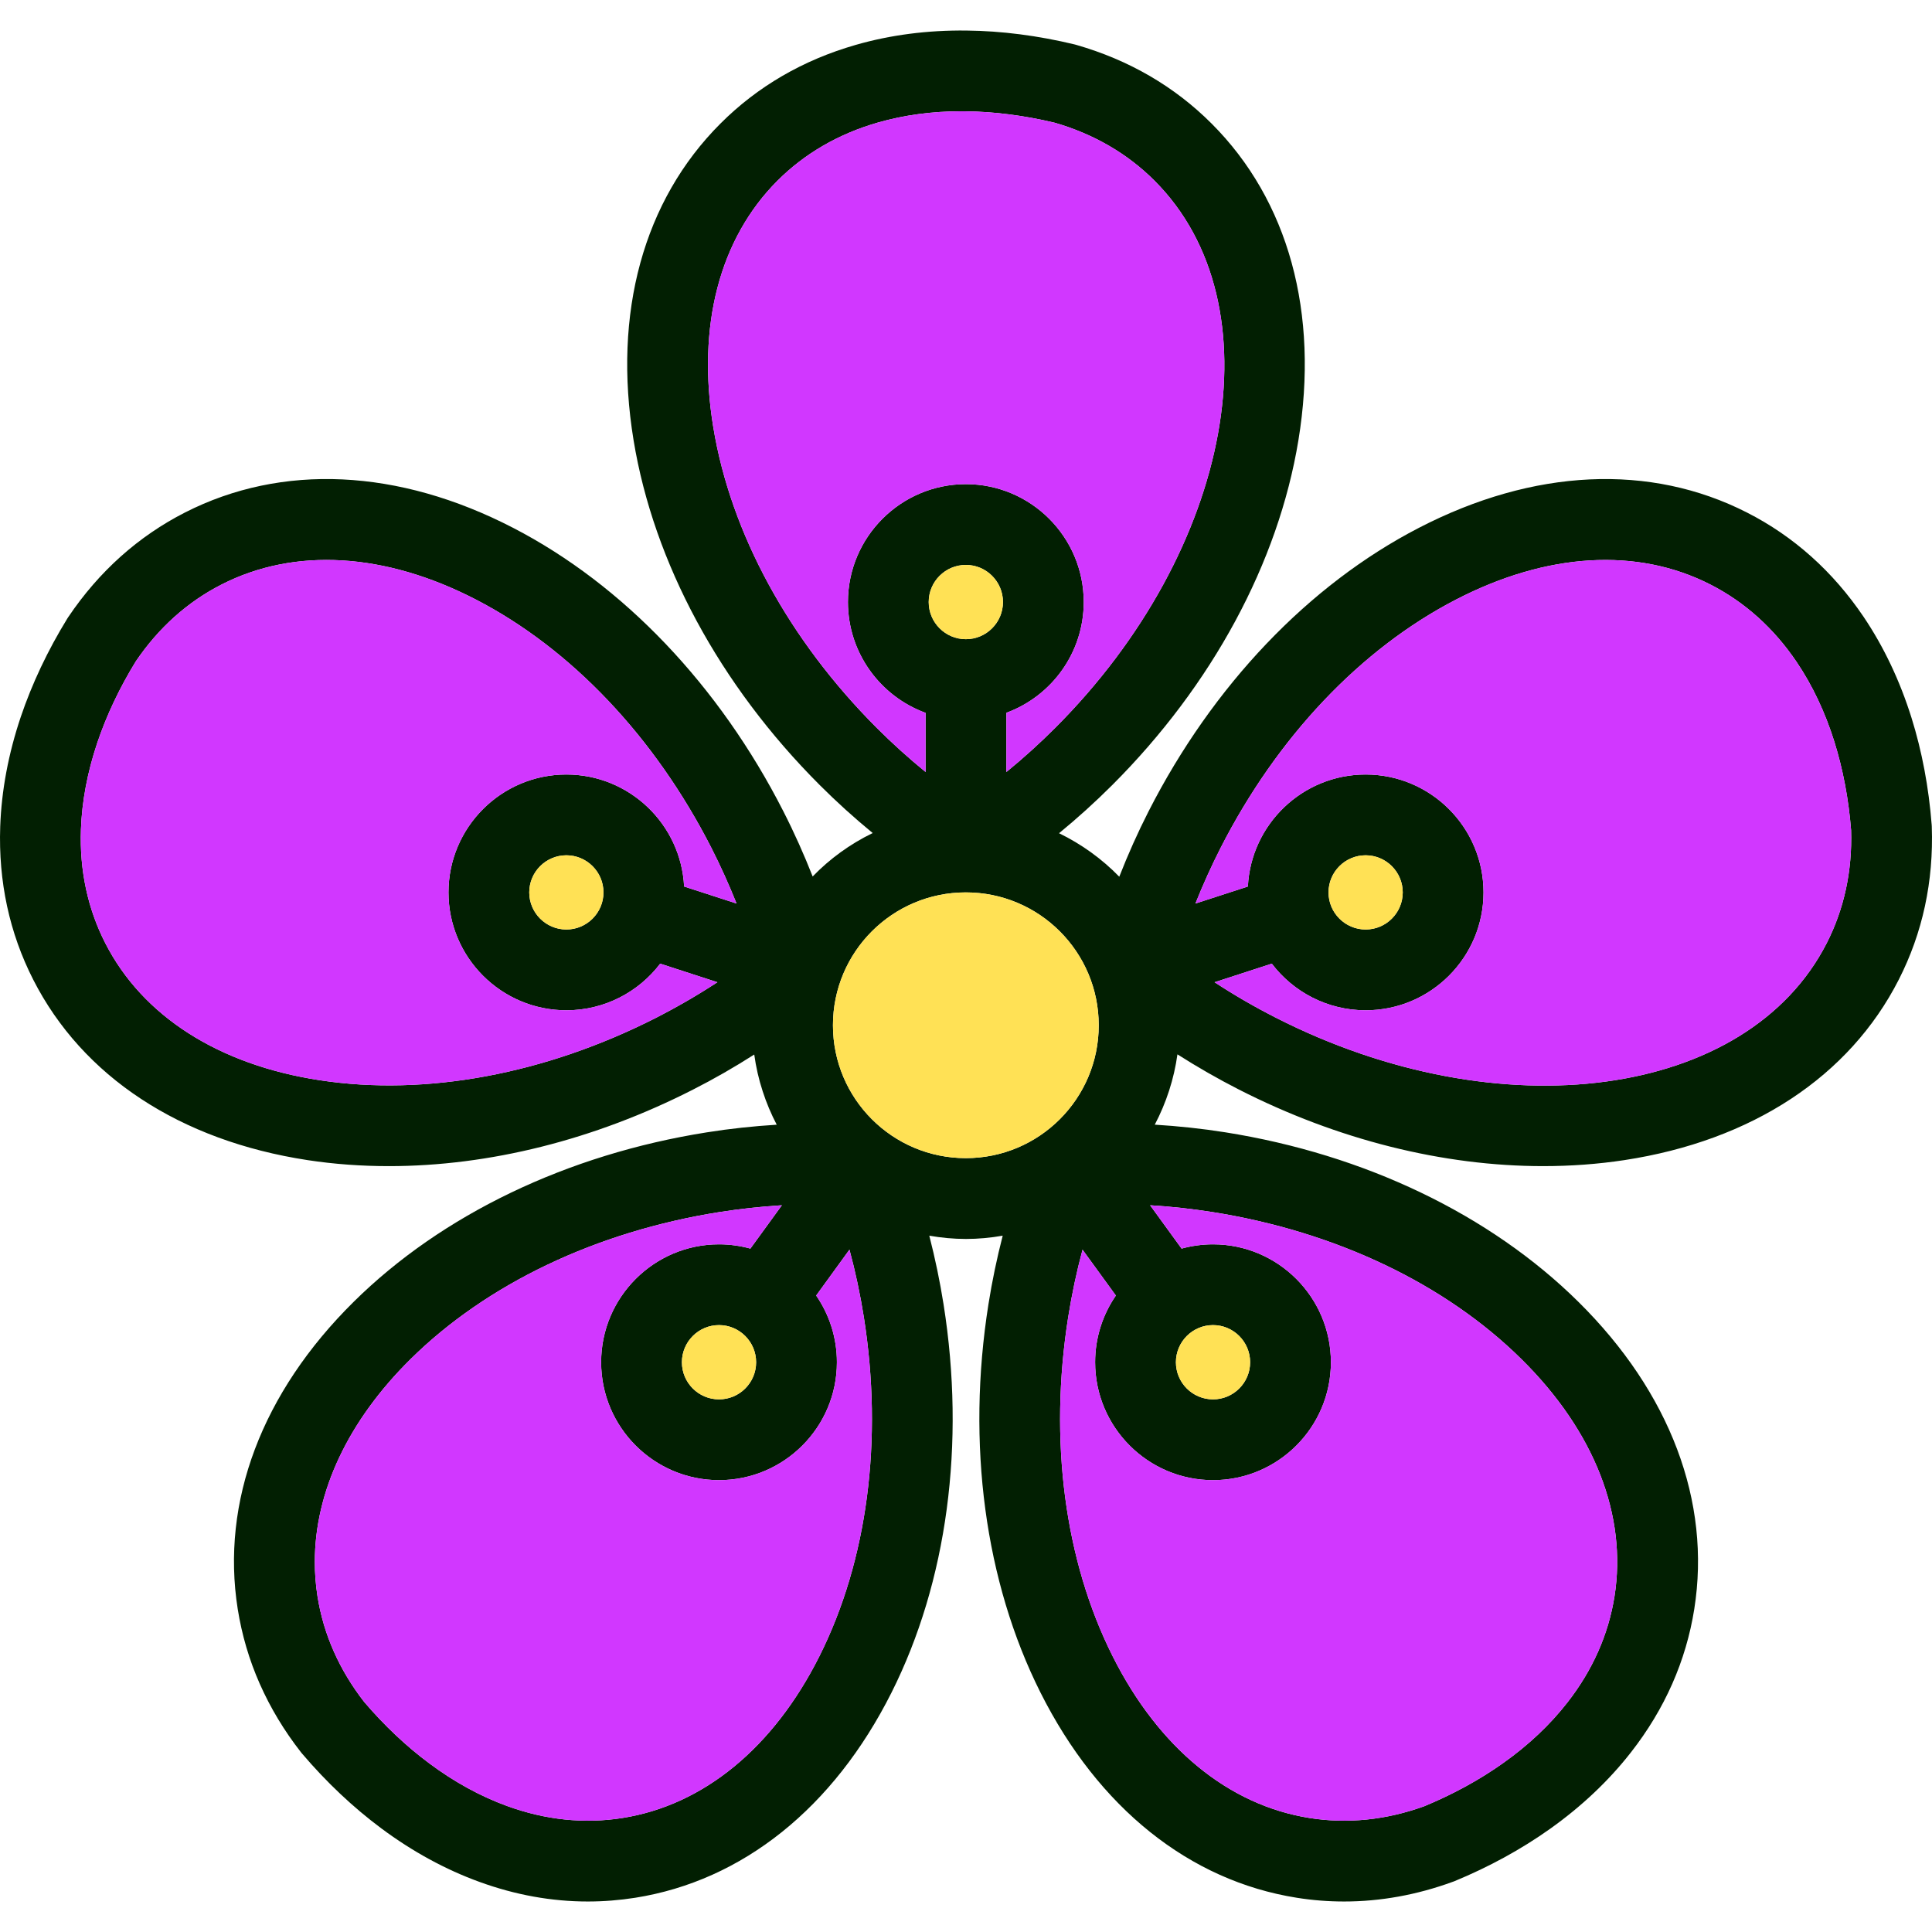
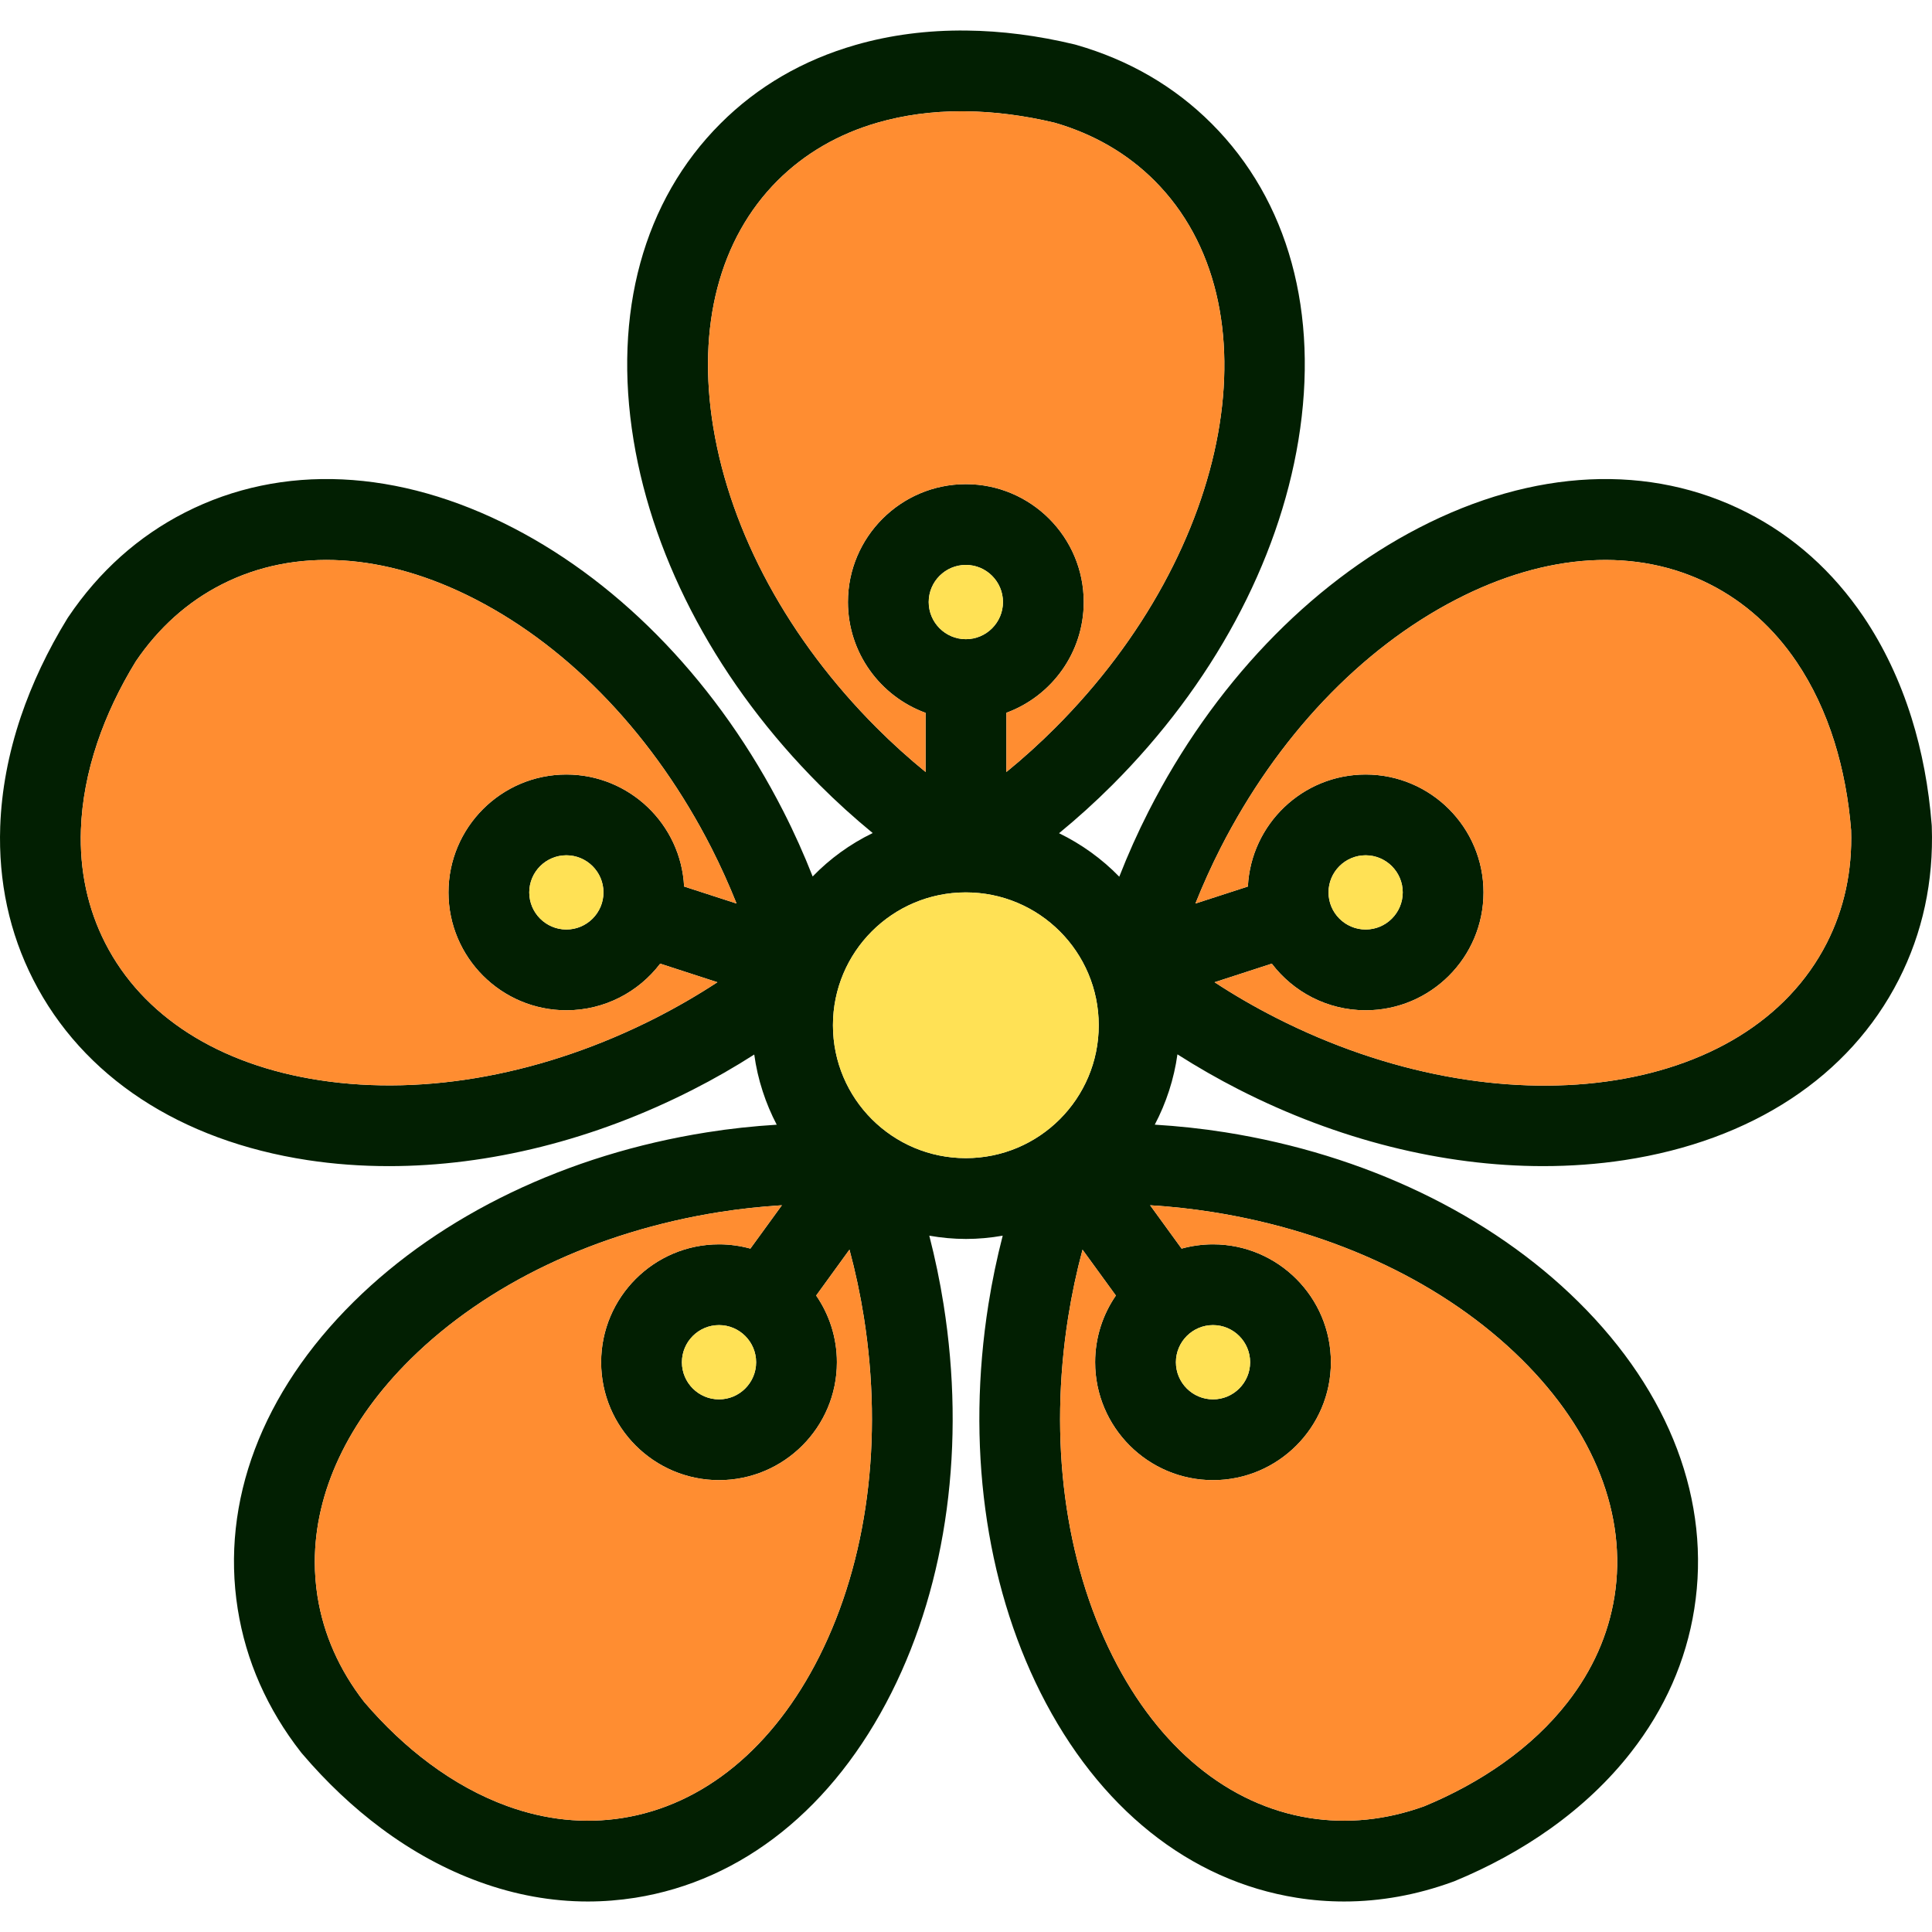
<svg xmlns="http://www.w3.org/2000/svg" height="800px" width="800px" version="1.1" id="Layer_1" viewBox="0 0 511.407 511.407" xml:space="preserve">
  <path style="fill:#021F02;" d="M511.35,218.785c0.511,14.527-2.435,28.162-8.742,40.539c-13.066,25.644-38.864,42.606-72.621,47.761  c-7.02,1.069-14.218,1.592-21.523,1.592c-26.476,0-54.377-6.949-80.485-20.252c-5.618-2.863-11.058-5.986-16.308-9.336  c-0.903,6.533-2.958,12.828-5.998,18.613c6.2,0.38,12.424,1.033,18.636,2.019c36.928,5.856,70.139,21.784,93.491,44.875  c24.29,24.005,35.182,52.892,30.681,81.316c-2.174,13.719-7.804,26.476-16.736,37.902c-5.868,7.531-13.101,14.36-21.475,20.311  c-7.59,5.393-16.106,10.049-25.312,13.85c-0.143,0.048-0.285,0.107-0.428,0.154c-9.502,3.468-19.135,5.203-28.733,5.203  c-4.181,0-8.362-0.321-12.519-0.986c-28.424-4.502-52.524-23.791-67.858-54.318c-14.729-29.338-19.622-65.839-13.778-102.779  c0.974-6.153,2.245-12.21,3.777-18.161c-3.243,0.57-6.497,0.867-9.716,0.867c-3.278,0-6.533-0.309-9.716-0.867  c1.532,5.963,2.803,12.02,3.777,18.173c5.856,36.928,0.962,73.429-13.778,102.768c-15.334,30.526-39.435,49.816-67.858,54.318  c-4.169,0.653-8.338,0.986-12.519,0.986c-9.597,0-19.207-1.734-28.697-5.191c-8.98-3.255-17.71-8.018-25.953-14.147  c-7.471-5.559-14.539-12.222-20.988-19.8c-0.095-0.107-0.19-0.226-0.285-0.344c-4.478-5.725-8.113-11.783-10.916-18.114  c-2.803-6.331-4.751-12.959-5.844-19.824c-4.502-28.424,6.402-57.311,30.692-81.316c23.352-23.091,56.551-39.019,93.491-44.863  c6.165-0.986,12.341-1.639,18.494-2.019c-1.461-2.803-2.72-5.749-3.718-8.849c-1.057-3.219-1.782-6.473-2.233-9.728  c-5.226,3.338-10.631,6.45-16.225,9.289c-26.108,13.315-54.009,20.252-80.485,20.252c-7.305,0-14.503-0.523-21.523-1.592  c-33.757-5.155-59.556-22.117-72.621-47.761c-6.307-12.377-9.241-26.001-8.742-40.504c0.333-9.538,2.162-19.313,5.44-29.053  c2.981-8.813,7.127-17.591,12.341-26.072c0.083-0.131,0.166-0.261,0.249-0.38c8.113-12.044,18.518-21.356,30.894-27.664  c25.644-13.066,56.479-11.628,86.827,4.062c29.172,15.073,54.579,41.727,71.552,75.045c2.886,5.654,5.464,11.427,7.756,17.247  c4.49-4.644,9.847-8.564,15.893-11.498c-4.846-3.979-9.538-8.219-14.04-12.721c-26.44-26.44-43.936-58.843-49.258-91.246  c-5.535-33.709,2.625-63.475,22.984-83.822c9.811-9.823,21.867-16.831,35.812-20.834c9.17-2.637,19.016-3.92,29.315-3.801  c9.312,0.095,18.933,1.342,28.614,3.67c0.143,0.036,0.285,0.083,0.439,0.119c13.957,4.003,26.024,11.011,35.847,20.846  c20.359,20.347,28.507,50.125,22.972,83.822c-5.321,32.403-22.817,64.806-49.258,91.246c-4.525,4.525-9.241,8.778-14.099,12.769  c5.903,2.874,11.308,6.747,15.94,11.51c2.292-5.856,4.87-11.64,7.756-17.306c16.985-33.317,42.392-59.971,71.564-75.045  c30.348-15.691,61.183-17.128,86.827-4.05c12.377,6.295,22.758,15.596,30.883,27.616c5.333,7.911,9.597,16.902,12.674,26.713  c2.779,8.873,4.573,18.423,5.345,28.353C511.338,218.488,511.338,218.642,511.35,218.785z M483.556,249.62  c4.609-9.051,6.77-19.088,6.438-29.861c-0.653-8.243-2.15-16.106-4.419-23.388c-2.447-7.828-5.808-14.93-9.989-21.131  c-6.07-8.98-13.766-15.893-22.865-20.525c-19.349-9.871-43.247-8.445-67.3,3.991c-25.229,13.03-47.369,36.394-62.335,65.756  c-2.459,4.834-4.668,9.74-6.652,14.705l13.885-4.502c0.82-16.487,14.479-29.647,31.168-29.647c17.211,0,31.203,13.992,31.203,31.203  s-13.992,31.203-31.203,31.203c-10.12,0-19.135-4.846-24.837-12.341l-15.144,4.917c5.167,3.385,10.571,6.521,16.178,9.372  C397.132,299.661,462.568,290.812,483.556,249.62z M427.361,422.574c3.397-21.451-5.333-43.734-24.599-62.775  c-20.192-19.967-49.246-33.804-81.803-38.959c-5.511-0.867-11.035-1.473-16.522-1.805l8.338,11.474  c2.649-0.725,5.44-1.128,8.315-1.128c17.199,0,31.203,14.004,31.203,31.215c0,17.199-14.004,31.203-31.203,31.203  c-17.211,0-31.203-14.004-31.203-31.203c0-6.557,2.031-12.638,5.488-17.662l-8.825-12.139c-1.556,5.808-2.827,11.759-3.789,17.805  c-5.155,32.557-0.974,64.461,11.771,89.832c12.151,24.207,30.657,39.399,52.096,42.796c10.025,1.592,20.252,0.546,30.384-3.112  c7.637-3.16,14.657-7.008,20.881-11.427c6.687-4.739,12.401-10.132,16.997-16.023C421.565,442.113,425.758,432.67,427.361,422.574z   M371.31,236.221c0-5.416-4.407-9.823-9.823-9.823c-5.416,0-9.823,4.407-9.823,9.823c0,5.416,4.407,9.823,9.823,9.823  C366.903,246.044,371.31,241.638,371.31,236.221z M330.913,360.595c0-5.428-4.407-9.835-9.823-9.835s-9.823,4.407-9.823,9.835  c0,5.416,4.407,9.823,9.823,9.823S330.913,366.011,330.913,360.595z M279.315,192.665c47.179-47.179,58.974-112.151,26.286-144.839  c-7.174-7.174-16.071-12.341-26.405-15.334c-8.041-1.924-15.988-2.946-23.613-3.029c-0.333-0.012-0.677-0.012-1.021-0.012  c-7.828,0-15.275,1.01-22.152,2.981c-10.429,2.993-19.373,8.172-26.606,15.394c-15.346,15.358-21.392,38.52-16.997,65.245  c4.609,28.02,19.979,56.289,43.283,79.606c4.133,4.133,8.457,8.029,12.923,11.676v-15.655  c-11.973-4.359-20.561-15.869-20.561-29.338c0-17.199,14.004-31.203,31.215-31.203c17.199,0,31.203,14.004,31.203,31.203  c0,13.446-8.54,24.932-20.477,29.315v15.679C270.858,200.707,275.17,196.811,279.315,192.665z M290.837,271.392  c0-19.42-15.75-35.17-35.182-35.17c-19.42,0-35.17,15.75-35.17,35.17c0,19.432,15.75,35.17,35.17,35.17  C275.087,306.562,290.837,290.824,290.837,271.392z M265.49,159.36c0-5.416-4.407-9.823-9.823-9.823  c-5.428,0-9.835,4.407-9.835,9.823c0,5.428,4.407,9.835,9.835,9.835C261.083,169.195,265.49,164.788,265.49,159.36z   M216.885,438.443c12.745-25.383,16.926-57.287,11.771-89.844c-0.962-6.046-2.233-11.997-3.801-17.817l-8.813,12.151  c3.456,5.024,5.488,11.106,5.488,17.662c0,17.199-13.992,31.203-31.203,31.203s-31.203-14.004-31.203-31.203  c0-17.211,13.992-31.215,31.203-31.215c2.874,0,5.654,0.404,8.303,1.128l8.338-11.474c-5.488,0.344-10.999,0.938-16.522,1.805  c-32.557,5.155-61.599,18.993-81.803,38.959c-16.534,16.356-25.312,35.099-25.312,53.652c0,3.053,0.238,6.093,0.713,9.122  c1.592,10.025,5.737,19.42,12.353,27.937c5.369,6.283,11.189,11.771,17.318,16.32c6.58,4.894,13.481,8.671,20.501,11.225  c10.179,3.706,20.466,4.775,30.562,3.171C186.228,477.83,204.722,462.638,216.885,438.443z M200.149,360.595  c0-5.428-4.407-9.835-9.823-9.835s-9.823,4.407-9.823,9.835c0,5.416,4.407,9.823,9.823,9.823S200.149,366.011,200.149,360.595z   M181.085,234.665l13.885,4.502c-1.984-4.953-4.193-9.871-6.652-14.705c-14.966-29.362-37.107-52.714-62.335-65.756  c-24.053-12.436-47.951-13.861-67.3-4.003c-9.051,4.609-16.7,11.462-22.746,20.382c-4.324,7.044-7.744,14.289-10.179,21.511  c-2.613,7.78-4.074,15.501-4.335,22.972c-0.38,10.833,1.782,20.941,6.426,30.051c9.859,19.349,30.027,32.248,56.8,36.323  c28.067,4.288,59.71-1.604,89.072-16.558c5.594-2.863,10.999-5.998,16.178-9.384l-15.144-4.917  c-5.701,7.495-14.717,12.341-24.837,12.341c-17.211,0-31.203-13.992-31.203-31.203s13.992-31.203,31.203-31.203  C166.594,205.018,180.266,218.179,181.085,234.665z M159.741,236.221c0-5.416-4.407-9.823-9.823-9.823s-9.823,4.407-9.823,9.823  c0,5.416,4.407,9.823,9.823,9.823C155.334,246.044,159.741,241.638,159.741,236.221z" />
  <g>
-     <path style="fill:#d137ff;" d="M489.994,219.759c0.333,10.773-1.829,20.81-6.438,29.861   c-20.988,41.193-86.424,50.042-145.872,19.753c-5.606-2.851-11.011-5.986-16.178-9.372l15.144-4.917   c5.701,7.495,14.717,12.341,24.837,12.341c17.211,0,31.203-13.992,31.203-31.203s-13.992-31.203-31.203-31.203   c-16.688,0-30.348,13.161-31.168,29.647l-13.885,4.502c1.984-4.965,4.193-9.871,6.652-14.705   c14.966-29.362,37.107-52.726,62.335-65.756c24.053-12.436,47.951-13.861,67.3-3.991c9.098,4.632,16.795,11.545,22.865,20.525   c4.181,6.2,7.542,13.303,9.989,21.131C487.844,203.652,489.34,211.515,489.994,219.759z" />
-     <path style="fill:#d137ff;" d="M402.762,359.799c19.266,19.04,27.996,41.323,24.599,62.775   c-1.604,10.096-5.796,19.539-12.472,28.091c-4.597,5.891-10.31,11.284-16.997,16.023c-6.224,4.419-13.244,8.267-20.881,11.427   c-10.132,3.658-20.359,4.704-30.384,3.112c-21.44-3.397-39.945-18.589-52.096-42.796c-12.745-25.371-16.926-57.275-11.771-89.832   c0.962-6.046,2.233-11.997,3.789-17.805l8.825,12.139c-3.456,5.024-5.488,11.106-5.488,17.662   c0,17.199,13.992,31.203,31.203,31.203c17.199,0,31.203-14.004,31.203-31.203c0-17.211-14.004-31.215-31.203-31.215   c-2.874,0-5.666,0.404-8.315,1.128l-8.338-11.474c5.488,0.333,11.011,0.938,16.522,1.805   C353.517,325.995,382.57,339.832,402.762,359.799z" />
+     <path style="fill:#ff8d31;" d="M489.994,219.759c0.333,10.773-1.829,20.81-6.438,29.861   c-20.988,41.193-86.424,50.042-145.872,19.753c-5.606-2.851-11.011-5.986-16.178-9.372l15.144-4.917   c5.701,7.495,14.717,12.341,24.837,12.341c17.211,0,31.203-13.992,31.203-31.203s-13.992-31.203-31.203-31.203   c-16.688,0-30.348,13.161-31.168,29.647l-13.885,4.502c1.984-4.965,4.193-9.871,6.652-14.705   c14.966-29.362,37.107-52.726,62.335-65.756c24.053-12.436,47.951-13.861,67.3-3.991c9.098,4.632,16.795,11.545,22.865,20.525   c4.181,6.2,7.542,13.303,9.989,21.131C487.844,203.652,489.34,211.515,489.994,219.759z" />
+     <path style="fill:#ff8d31;" d="M402.762,359.799c19.266,19.04,27.996,41.323,24.599,62.775   c-1.604,10.096-5.796,19.539-12.472,28.091c-4.597,5.891-10.31,11.284-16.997,16.023c-6.224,4.419-13.244,8.267-20.881,11.427   c-10.132,3.658-20.359,4.704-30.384,3.112c-21.44-3.397-39.945-18.589-52.096-42.796c-12.745-25.371-16.926-57.275-11.771-89.832   c0.962-6.046,2.233-11.997,3.789-17.805l8.825,12.139c-3.456,5.024-5.488,11.106-5.488,17.662   c0,17.199,13.992,31.203,31.203,31.203c17.199,0,31.203-14.004,31.203-31.203c0-17.211-14.004-31.215-31.203-31.215   c-2.874,0-5.666,0.404-8.315,1.128l-8.338-11.474c5.488,0.333,11.011,0.938,16.522,1.805   C353.517,325.995,382.57,339.832,402.762,359.799z" />
  </g>
  <g>
    <path style="fill:#FFE155;" d="M361.487,226.398c5.416,0,9.823,4.407,9.823,9.823c0,5.416-4.407,9.823-9.823,9.823   c-5.416,0-9.823-4.407-9.823-9.823C351.664,230.805,356.07,226.398,361.487,226.398z" />
    <path style="fill:#FFE155;" d="M321.09,350.76c5.416,0,9.823,4.407,9.823,9.835c0,5.416-4.407,9.823-9.823,9.823   s-9.823-4.407-9.823-9.823C311.267,355.167,315.674,350.76,321.09,350.76z" />
  </g>
-   <path style="fill:#d137ff;" d="M305.601,47.826c32.688,32.688,20.893,97.66-26.286,144.839c-4.145,4.145-8.457,8.041-12.923,11.688  v-15.679c11.937-4.383,20.477-15.869,20.477-29.315c0-17.199-14.004-31.203-31.203-31.203c-17.211,0-31.215,14.004-31.215,31.203  c0,13.47,8.588,24.979,20.561,29.338v15.655c-4.466-3.647-8.79-7.542-12.923-11.676c-23.304-23.316-38.674-51.586-43.283-79.606  c-4.395-26.725,1.651-49.887,16.997-65.245c7.234-7.222,16.178-12.401,26.606-15.394c6.877-1.972,14.325-2.981,22.152-2.981  c0.344,0,0.689,0,1.021,0.012c7.626,0.083,15.572,1.105,23.613,3.029C289.53,35.485,298.427,40.652,305.601,47.826z" />
+   <path style="fill:#ff8d31;" d="M305.601,47.826c32.688,32.688,20.893,97.66-26.286,144.839c-4.145,4.145-8.457,8.041-12.923,11.688  v-15.679c11.937-4.383,20.477-15.869,20.477-29.315c0-17.199-14.004-31.203-31.203-31.203c-17.211,0-31.215,14.004-31.215,31.203  c0,13.47,8.588,24.979,20.561,29.338v15.655c-4.466-3.647-8.79-7.542-12.923-11.676c-23.304-23.316-38.674-51.586-43.283-79.606  c-4.395-26.725,1.651-49.887,16.997-65.245c7.234-7.222,16.178-12.401,26.606-15.394c6.877-1.972,14.325-2.981,22.152-2.981  c0.344,0,0.689,0,1.021,0.012c7.626,0.083,15.572,1.105,23.613,3.029C289.53,35.485,298.427,40.652,305.601,47.826z" />
  <g>
    <path style="fill:#FFE155;" d="M255.655,236.221c19.432,0,35.182,15.75,35.182,35.17c0,19.432-15.75,35.17-35.182,35.17   c-19.42,0-35.17-15.738-35.17-35.17C220.484,251.972,236.234,236.221,255.655,236.221z" />
    <path style="fill:#FFE155;" d="M255.667,149.537c5.416,0,9.823,4.407,9.823,9.823c0,5.428-4.407,9.835-9.823,9.835   c-5.428,0-9.835-4.407-9.835-9.835C245.832,153.943,250.238,149.537,255.667,149.537z" />
  </g>
-   <path style="fill:#d137ff;" d="M228.656,348.598c5.155,32.557,0.974,64.461-11.771,89.844  c-12.163,24.195-30.657,39.387-52.108,42.784c-10.096,1.604-20.382,0.535-30.562-3.171c-7.02-2.554-13.921-6.331-20.501-11.225  c-6.129-4.549-11.949-10.037-17.318-16.32c-6.616-8.516-10.761-17.912-12.353-27.937c-0.475-3.029-0.713-6.07-0.713-9.122  c0-18.553,8.778-37.297,25.312-53.652c20.204-19.967,49.246-33.804,81.803-38.959c5.523-0.867,11.035-1.461,16.522-1.805  l-8.338,11.474c-2.649-0.725-5.428-1.128-8.303-1.128c-17.211,0-31.203,14.004-31.203,31.215c0,17.199,13.992,31.203,31.203,31.203  s31.203-14.004,31.203-31.203c0-6.557-2.031-12.638-5.488-17.662l8.813-12.151C226.423,336.602,227.694,342.552,228.656,348.598z" />
+   <path style="fill:#ff8d31;" d="M228.656,348.598c5.155,32.557,0.974,64.461-11.771,89.844  c-12.163,24.195-30.657,39.387-52.108,42.784c-10.096,1.604-20.382,0.535-30.562-3.171c-7.02-2.554-13.921-6.331-20.501-11.225  c-6.129-4.549-11.949-10.037-17.318-16.32c-6.616-8.516-10.761-17.912-12.353-27.937c-0.475-3.029-0.713-6.07-0.713-9.122  c0-18.553,8.778-37.297,25.312-53.652c20.204-19.967,49.246-33.804,81.803-38.959c5.523-0.867,11.035-1.461,16.522-1.805  l-8.338,11.474c-2.649-0.725-5.428-1.128-8.303-1.128c-17.211,0-31.203,14.004-31.203,31.215c0,17.199,13.992,31.203,31.203,31.203  s31.203-14.004,31.203-31.203c0-6.557-2.031-12.638-5.488-17.662l8.813-12.151C226.423,336.602,227.694,342.552,228.656,348.598z" />
  <path style="fill:#FFE155;" d="M190.326,350.76c5.416,0,9.823,4.407,9.823,9.835c0,5.416-4.407,9.823-9.823,9.823  s-9.823-4.407-9.823-9.823C180.503,355.167,184.91,350.76,190.326,350.76z" />
-   <path style="fill:#d137ff;" d="M194.971,239.167l-13.885-4.502c-0.82-16.487-14.491-29.647-31.168-29.647  c-17.211,0-31.203,13.992-31.203,31.203s13.992,31.203,31.203,31.203c10.12,0,19.135-4.846,24.837-12.341l15.144,4.917  c-5.179,3.385-10.583,6.521-16.178,9.384c-29.362,14.954-61.005,20.846-89.072,16.558c-26.773-4.074-46.941-16.973-56.8-36.323  c-4.644-9.11-6.806-19.218-6.426-30.051c0.261-7.471,1.722-15.192,4.335-22.972c2.435-7.222,5.856-14.467,10.179-21.511  c6.046-8.92,13.695-15.774,22.746-20.382c19.349-9.859,43.247-8.433,67.3,4.003c25.229,13.042,47.369,36.394,62.335,65.756  C190.778,229.297,192.987,234.214,194.971,239.167z" />
+   <path style="fill:#ff8d31;" d="M194.971,239.167l-13.885-4.502c-0.82-16.487-14.491-29.647-31.168-29.647  c-17.211,0-31.203,13.992-31.203,31.203s13.992,31.203,31.203,31.203c10.12,0,19.135-4.846,24.837-12.341l15.144,4.917  c-5.179,3.385-10.583,6.521-16.178,9.384c-29.362,14.954-61.005,20.846-89.072,16.558c-26.773-4.074-46.941-16.973-56.8-36.323  c-4.644-9.11-6.806-19.218-6.426-30.051c0.261-7.471,1.722-15.192,4.335-22.972c2.435-7.222,5.856-14.467,10.179-21.511  c6.046-8.92,13.695-15.774,22.746-20.382c19.349-9.859,43.247-8.433,67.3,4.003c25.229,13.042,47.369,36.394,62.335,65.756  C190.778,229.297,192.987,234.214,194.971,239.167z" />
  <path style="fill:#FFE155;" d="M149.918,226.398c5.416,0,9.823,4.407,9.823,9.823c0,5.416-4.407,9.823-9.823,9.823  s-9.823-4.407-9.823-9.823C140.095,230.805,144.501,226.398,149.918,226.398z" />
</svg>
